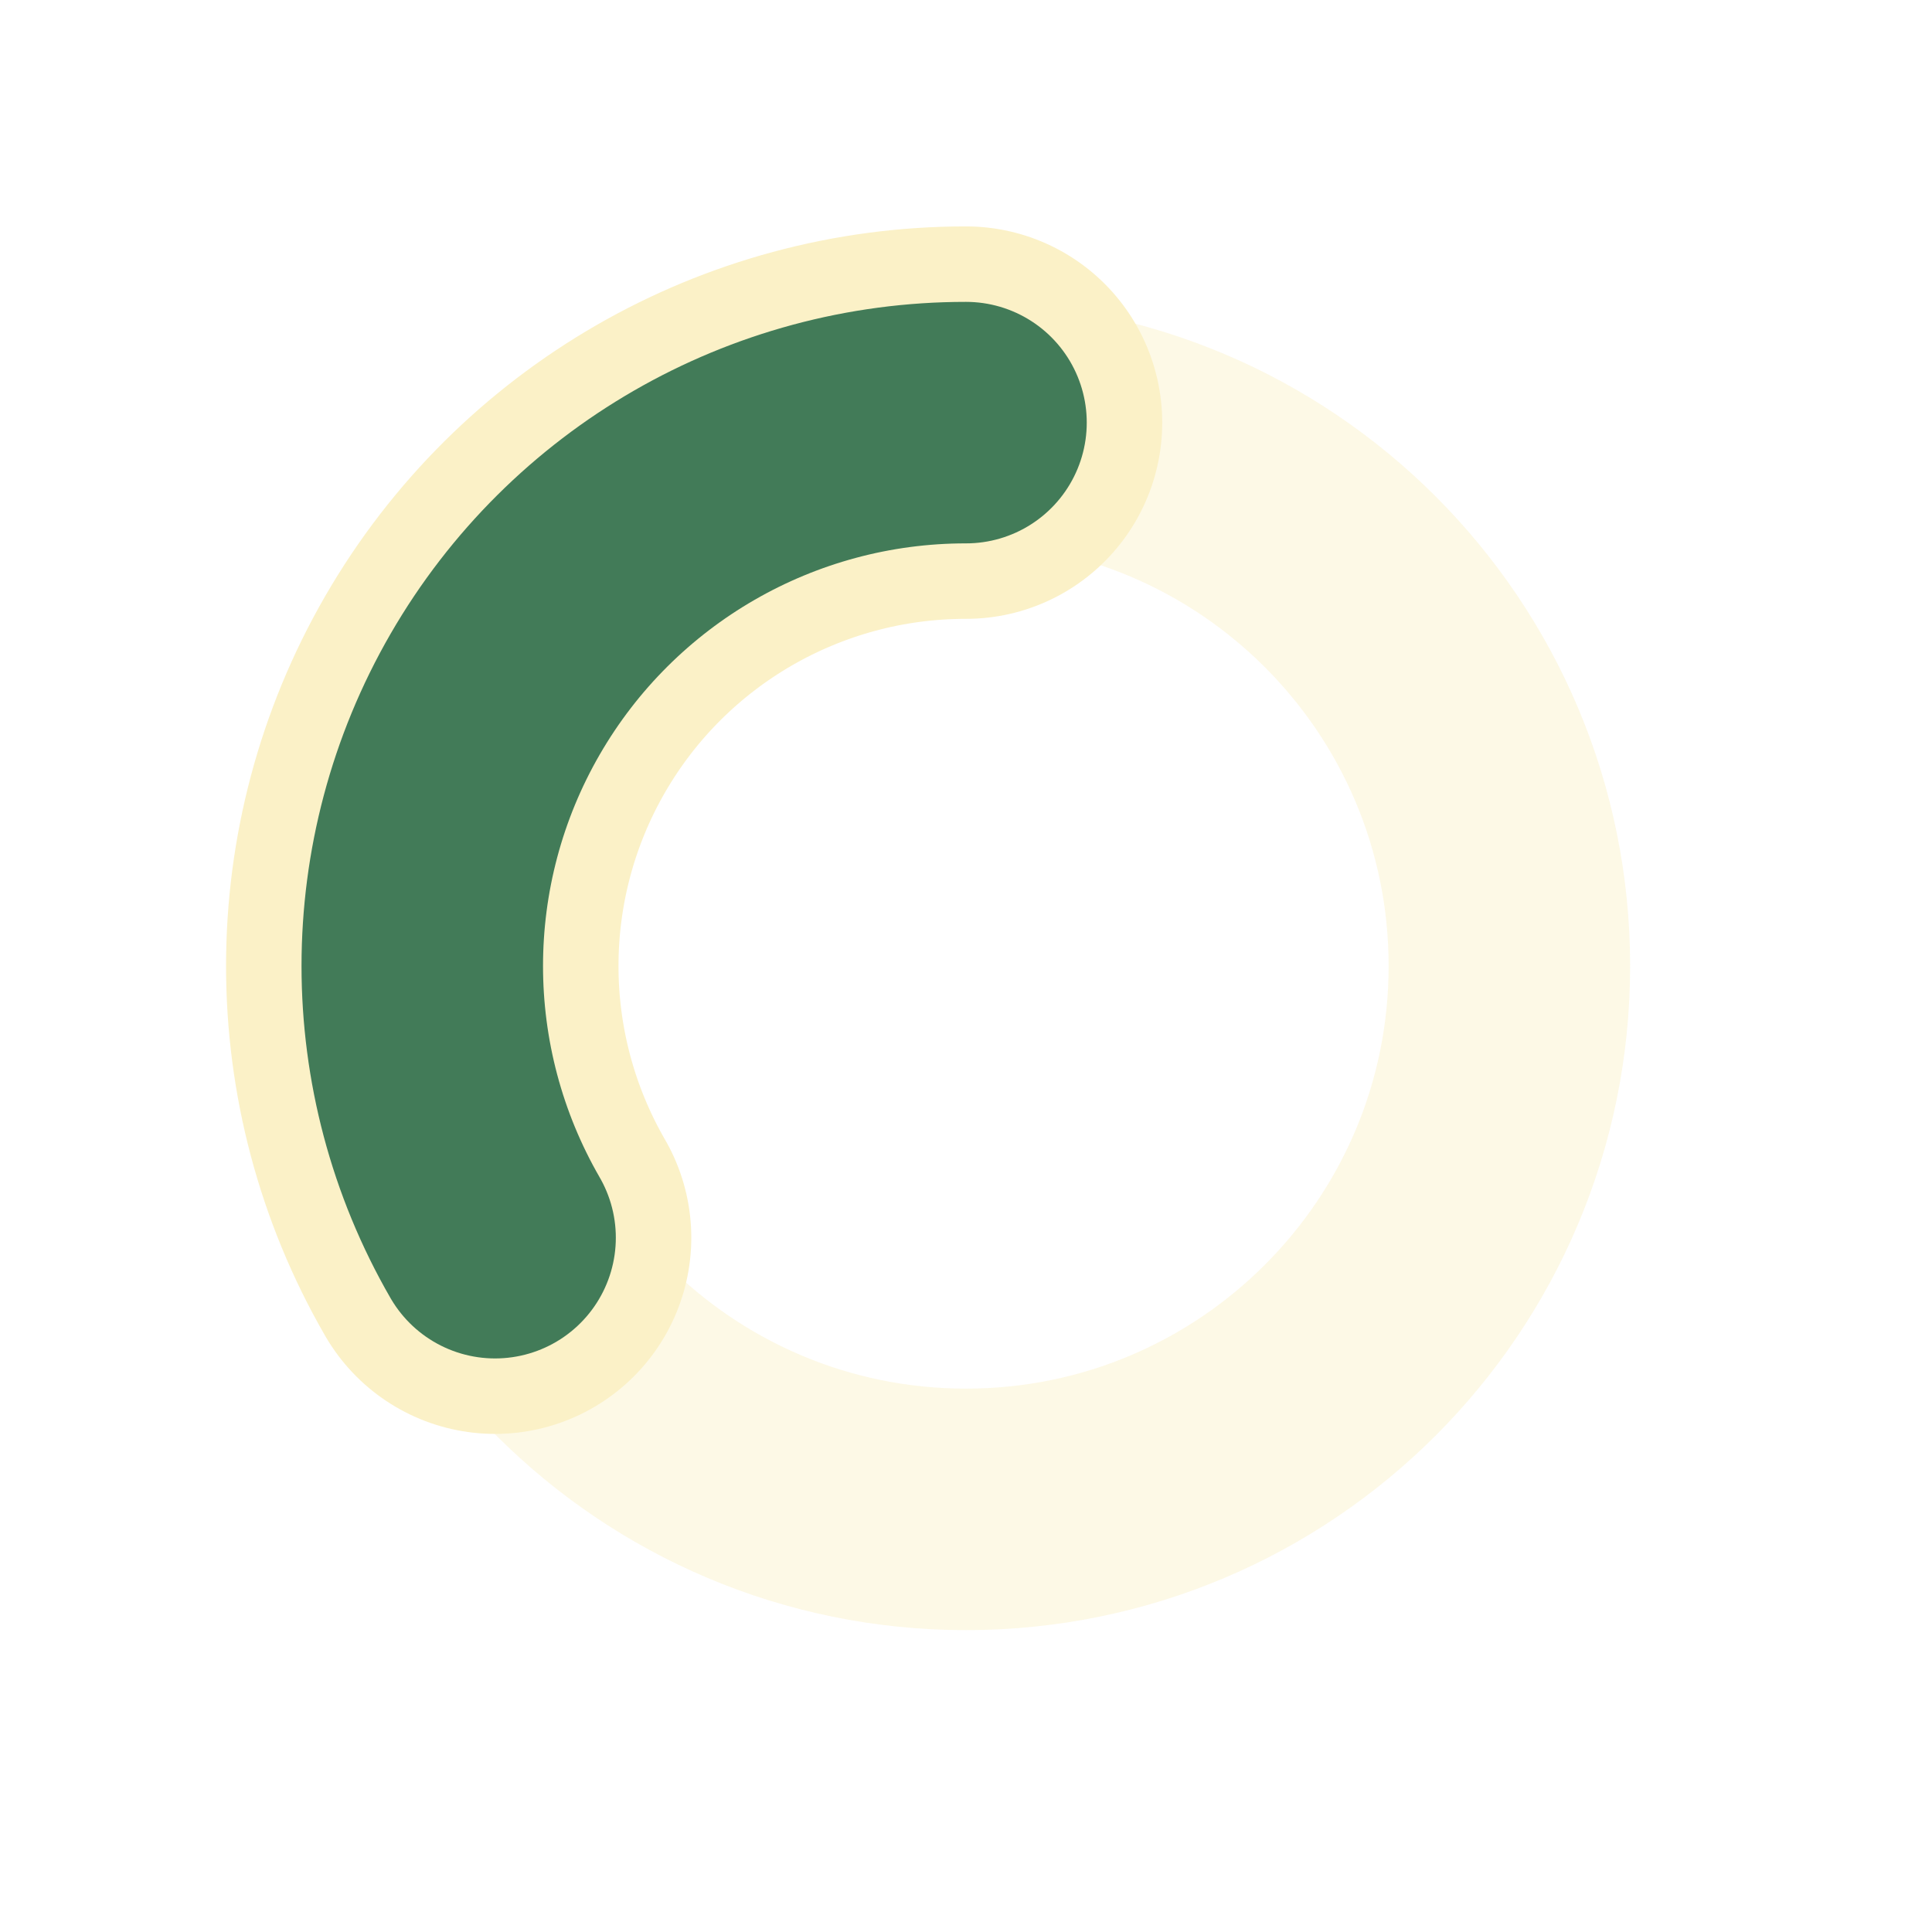
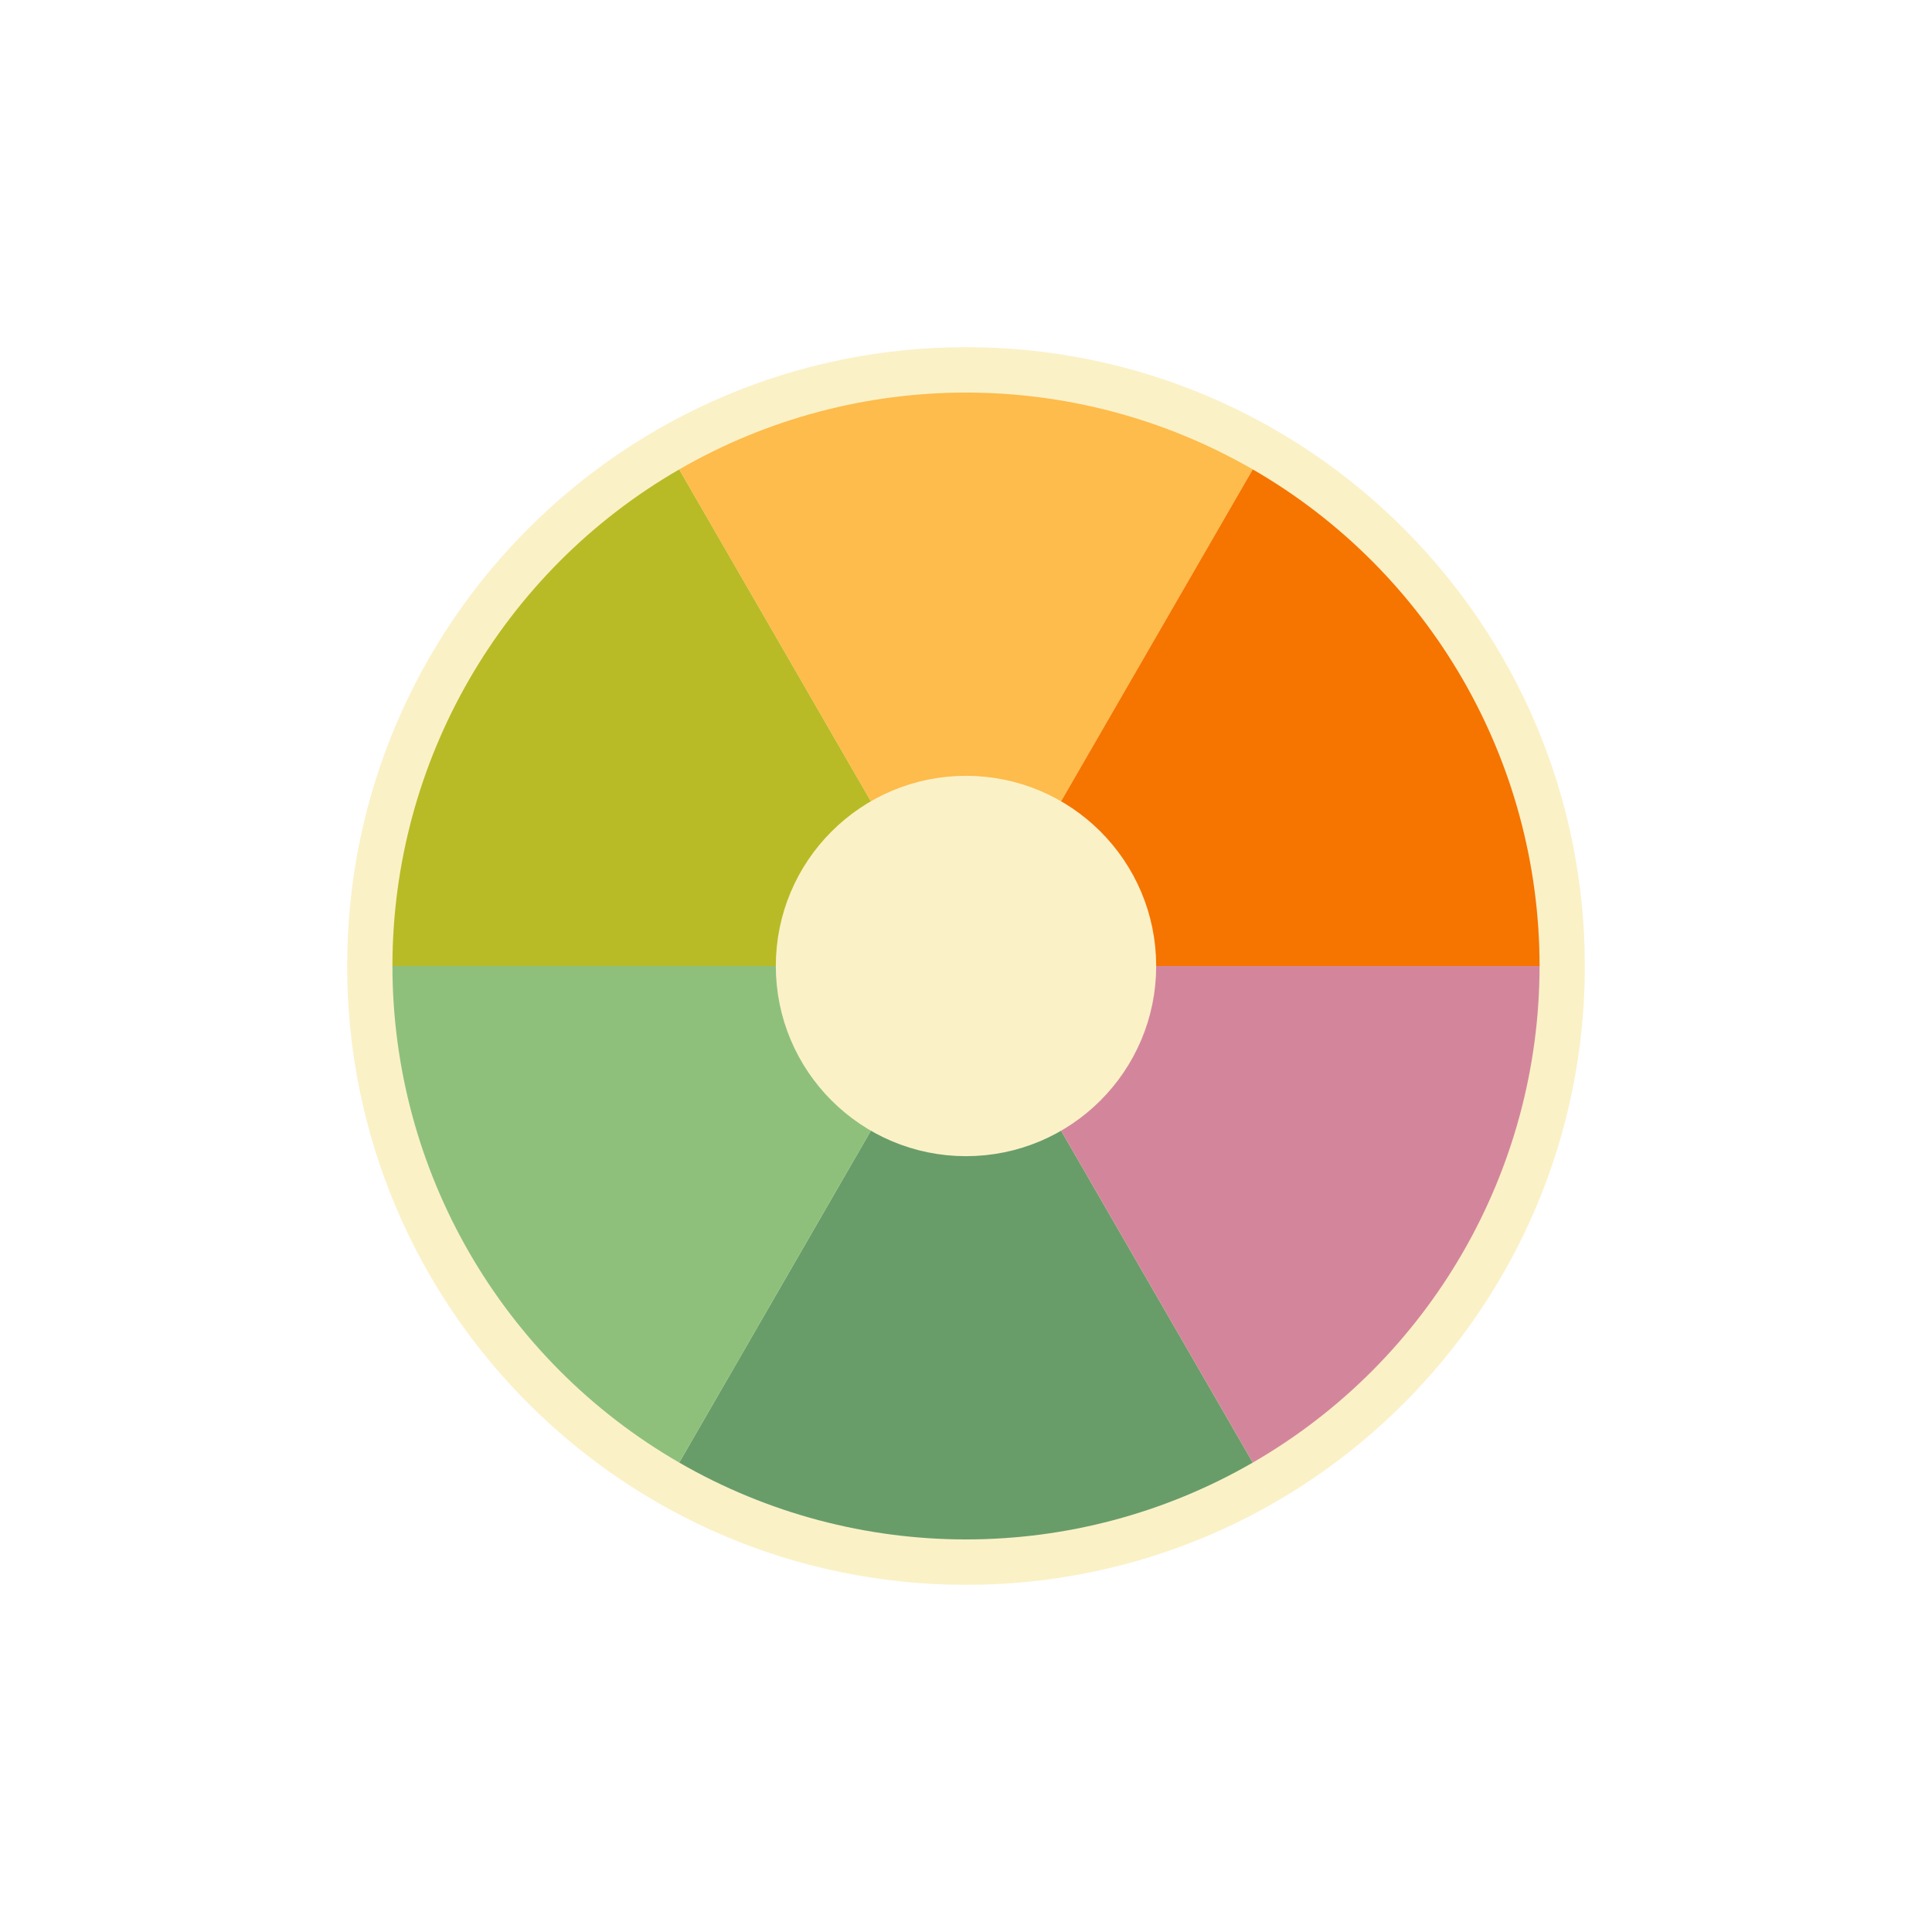
<svg xmlns="http://www.w3.org/2000/svg" viewBox="0 0 128 128" width="128" height="128">
-   <circle cx="64" cy="64" r="36" fill="none" stroke="#fbf1c7" stroke-width="16" opacity="0.45" />
-   <path d="M 32.8 82.0 A 36 36 0 0 1 64.0 28.0" fill="none" stroke="#fbf1c7" stroke-width="26" stroke-linecap="round" />
-   <path d="M 32.8 82.0 A 36 36 0 0 1 64.0 28.0" fill="none" stroke="#427b58" stroke-width="16" stroke-linecap="round" />
+   <circle cx="64" cy="64" r="41" fill="#fbf1c7" />
+   <path d="M 64 64 L 83.0 96.9 A 38 38 0 0 1 45.0 96.9 Z" fill="#689d6a" />
+   <path d="M 64 64 L 45.0 96.9 A 38 38 0 0 1 26.0 64.0 Z" fill="#8ec07c" />
+   <path d="M 64 64 L 26.0 64.0 A 38 38 0 0 1 45.0 31.1 Z" fill="#b8bb26" />
+   <path d="M 64 64 L 45.0 31.1 A 38 38 0 0 1 83.0 31.1 Z" fill="#fdbc4b" />
+   <path d="M 64 64 L 83.0 31.1 A 38 38 0 0 1 102.0 64.0 Z" fill="#f67400" />
+   <path d="M 64 64 L 102.0 64.0 A 38 38 0 0 1 83.0 96.9 Z" fill="#d3869b" />
+   <circle cx="64" cy="64" r="10.6" fill="#fbf1c7" stroke="#fbf1c7" stroke-width="4" />
</svg>
